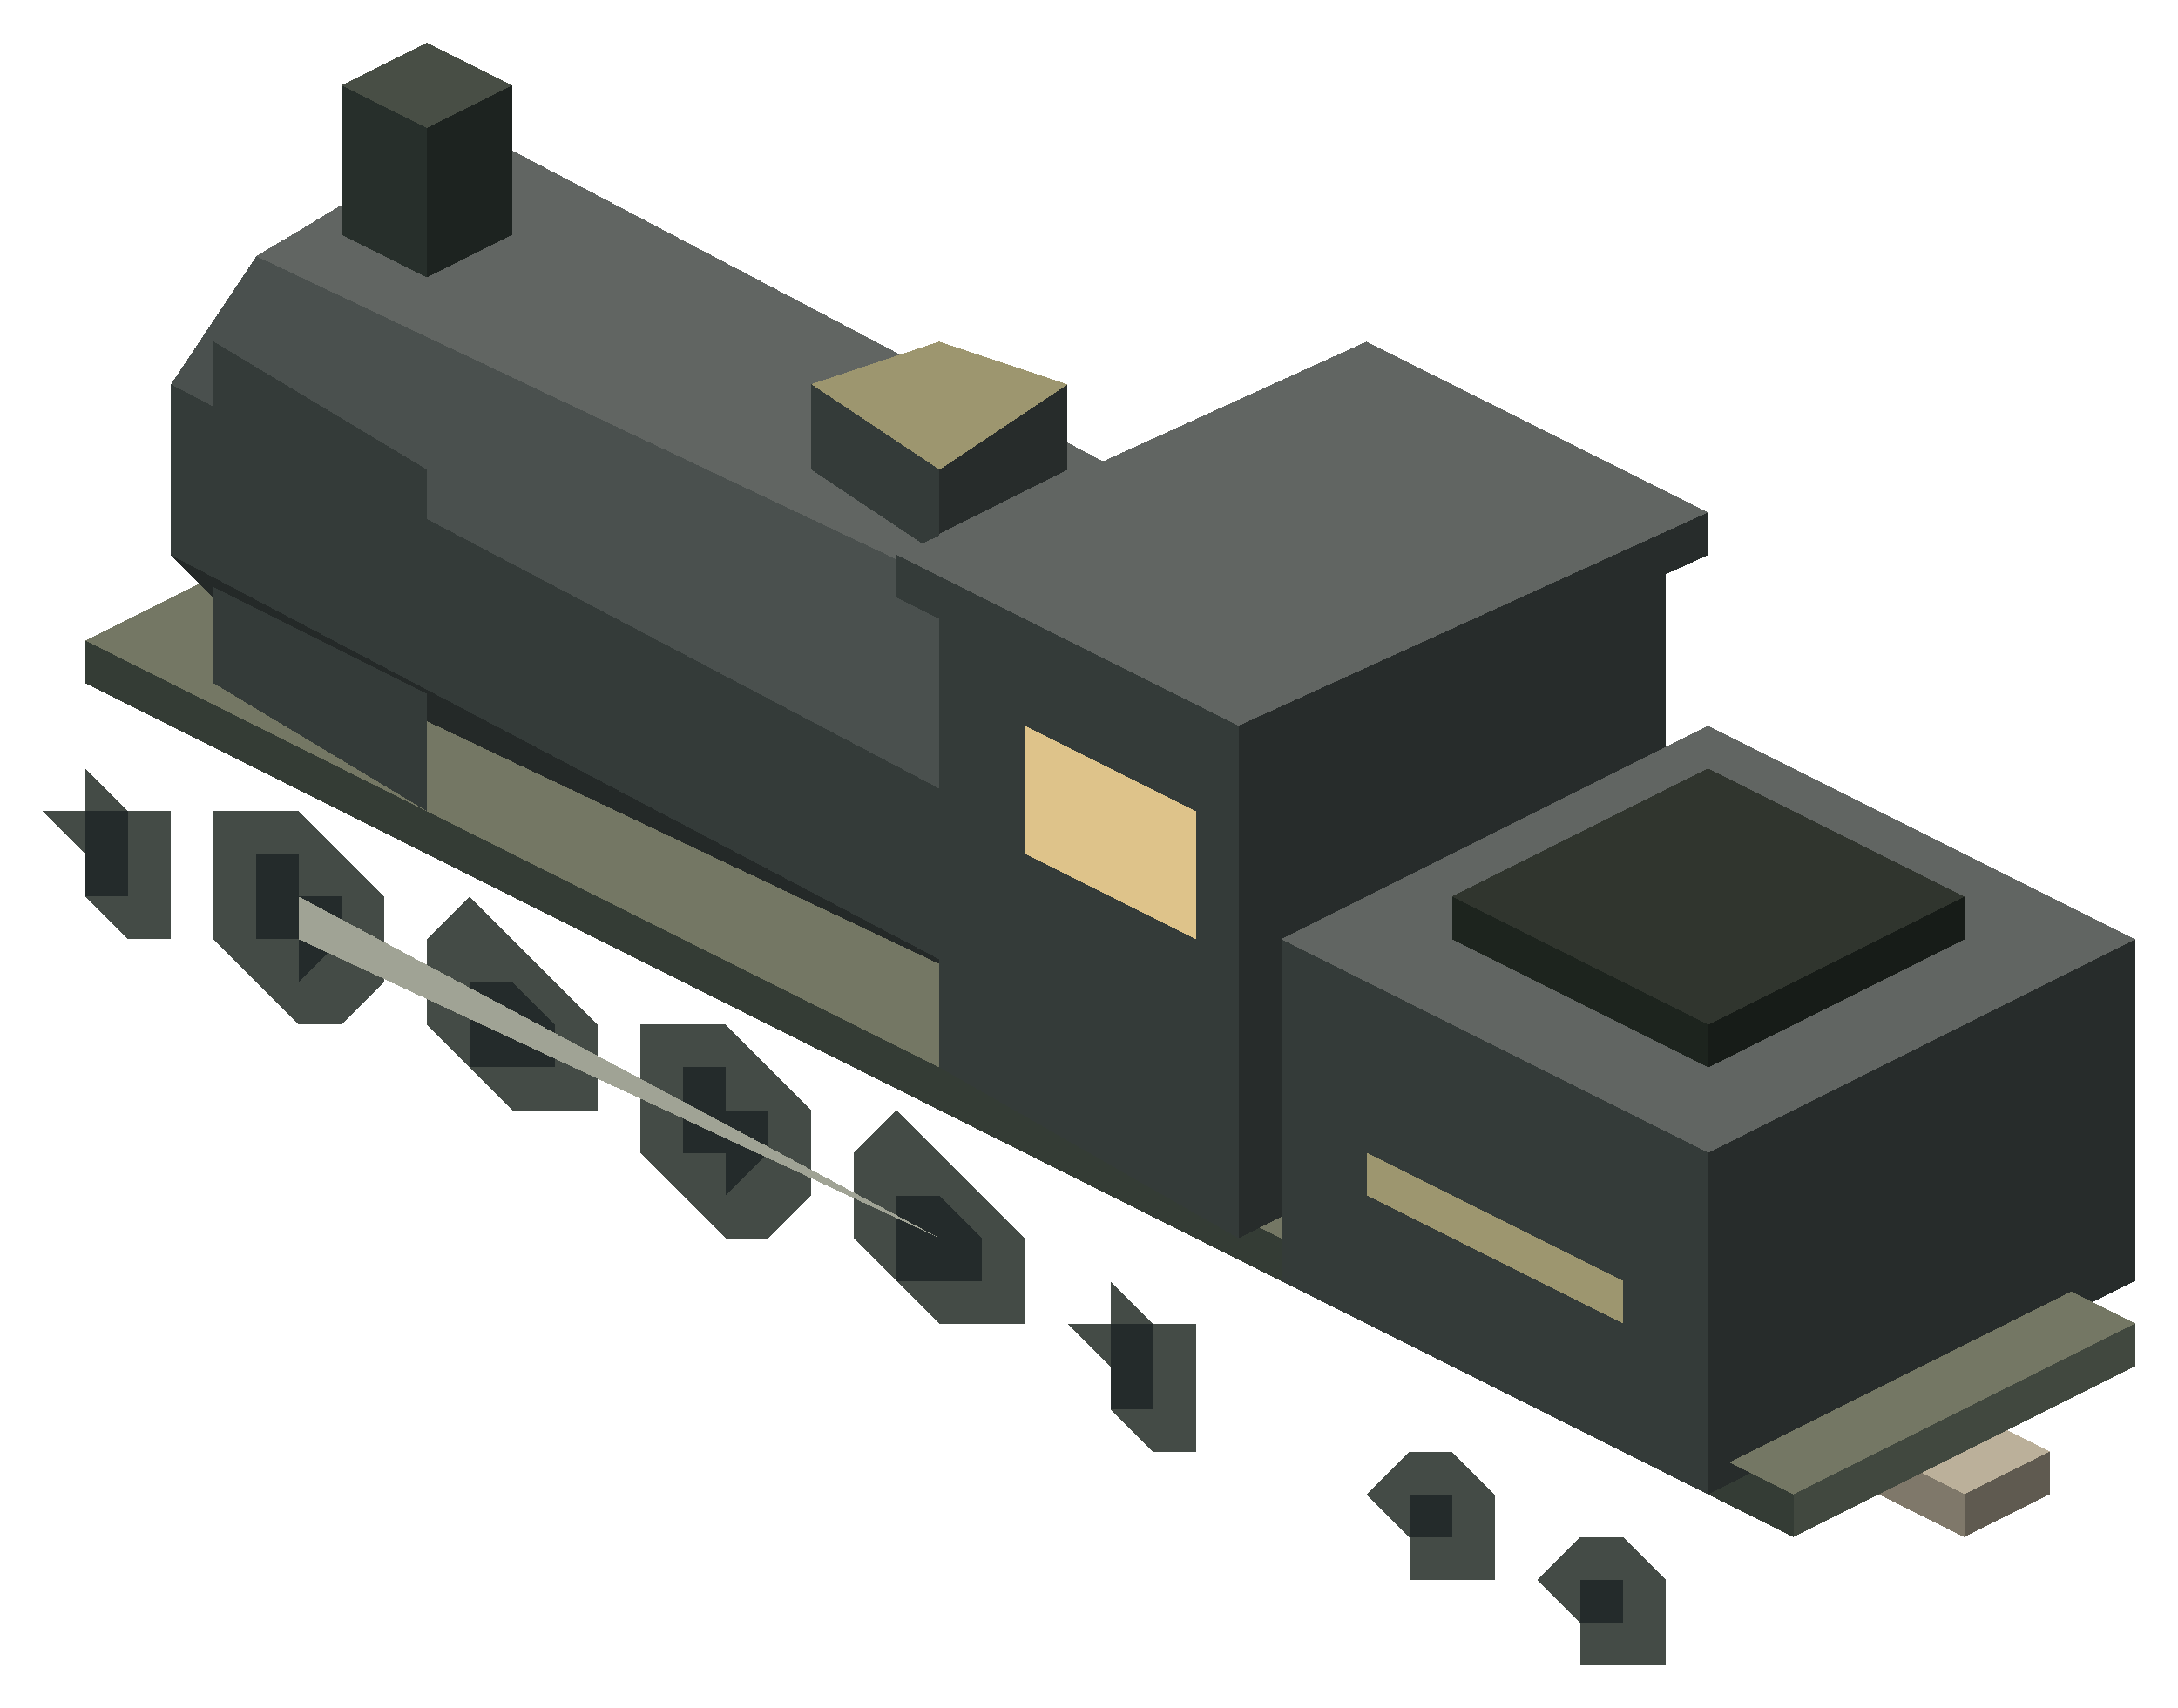
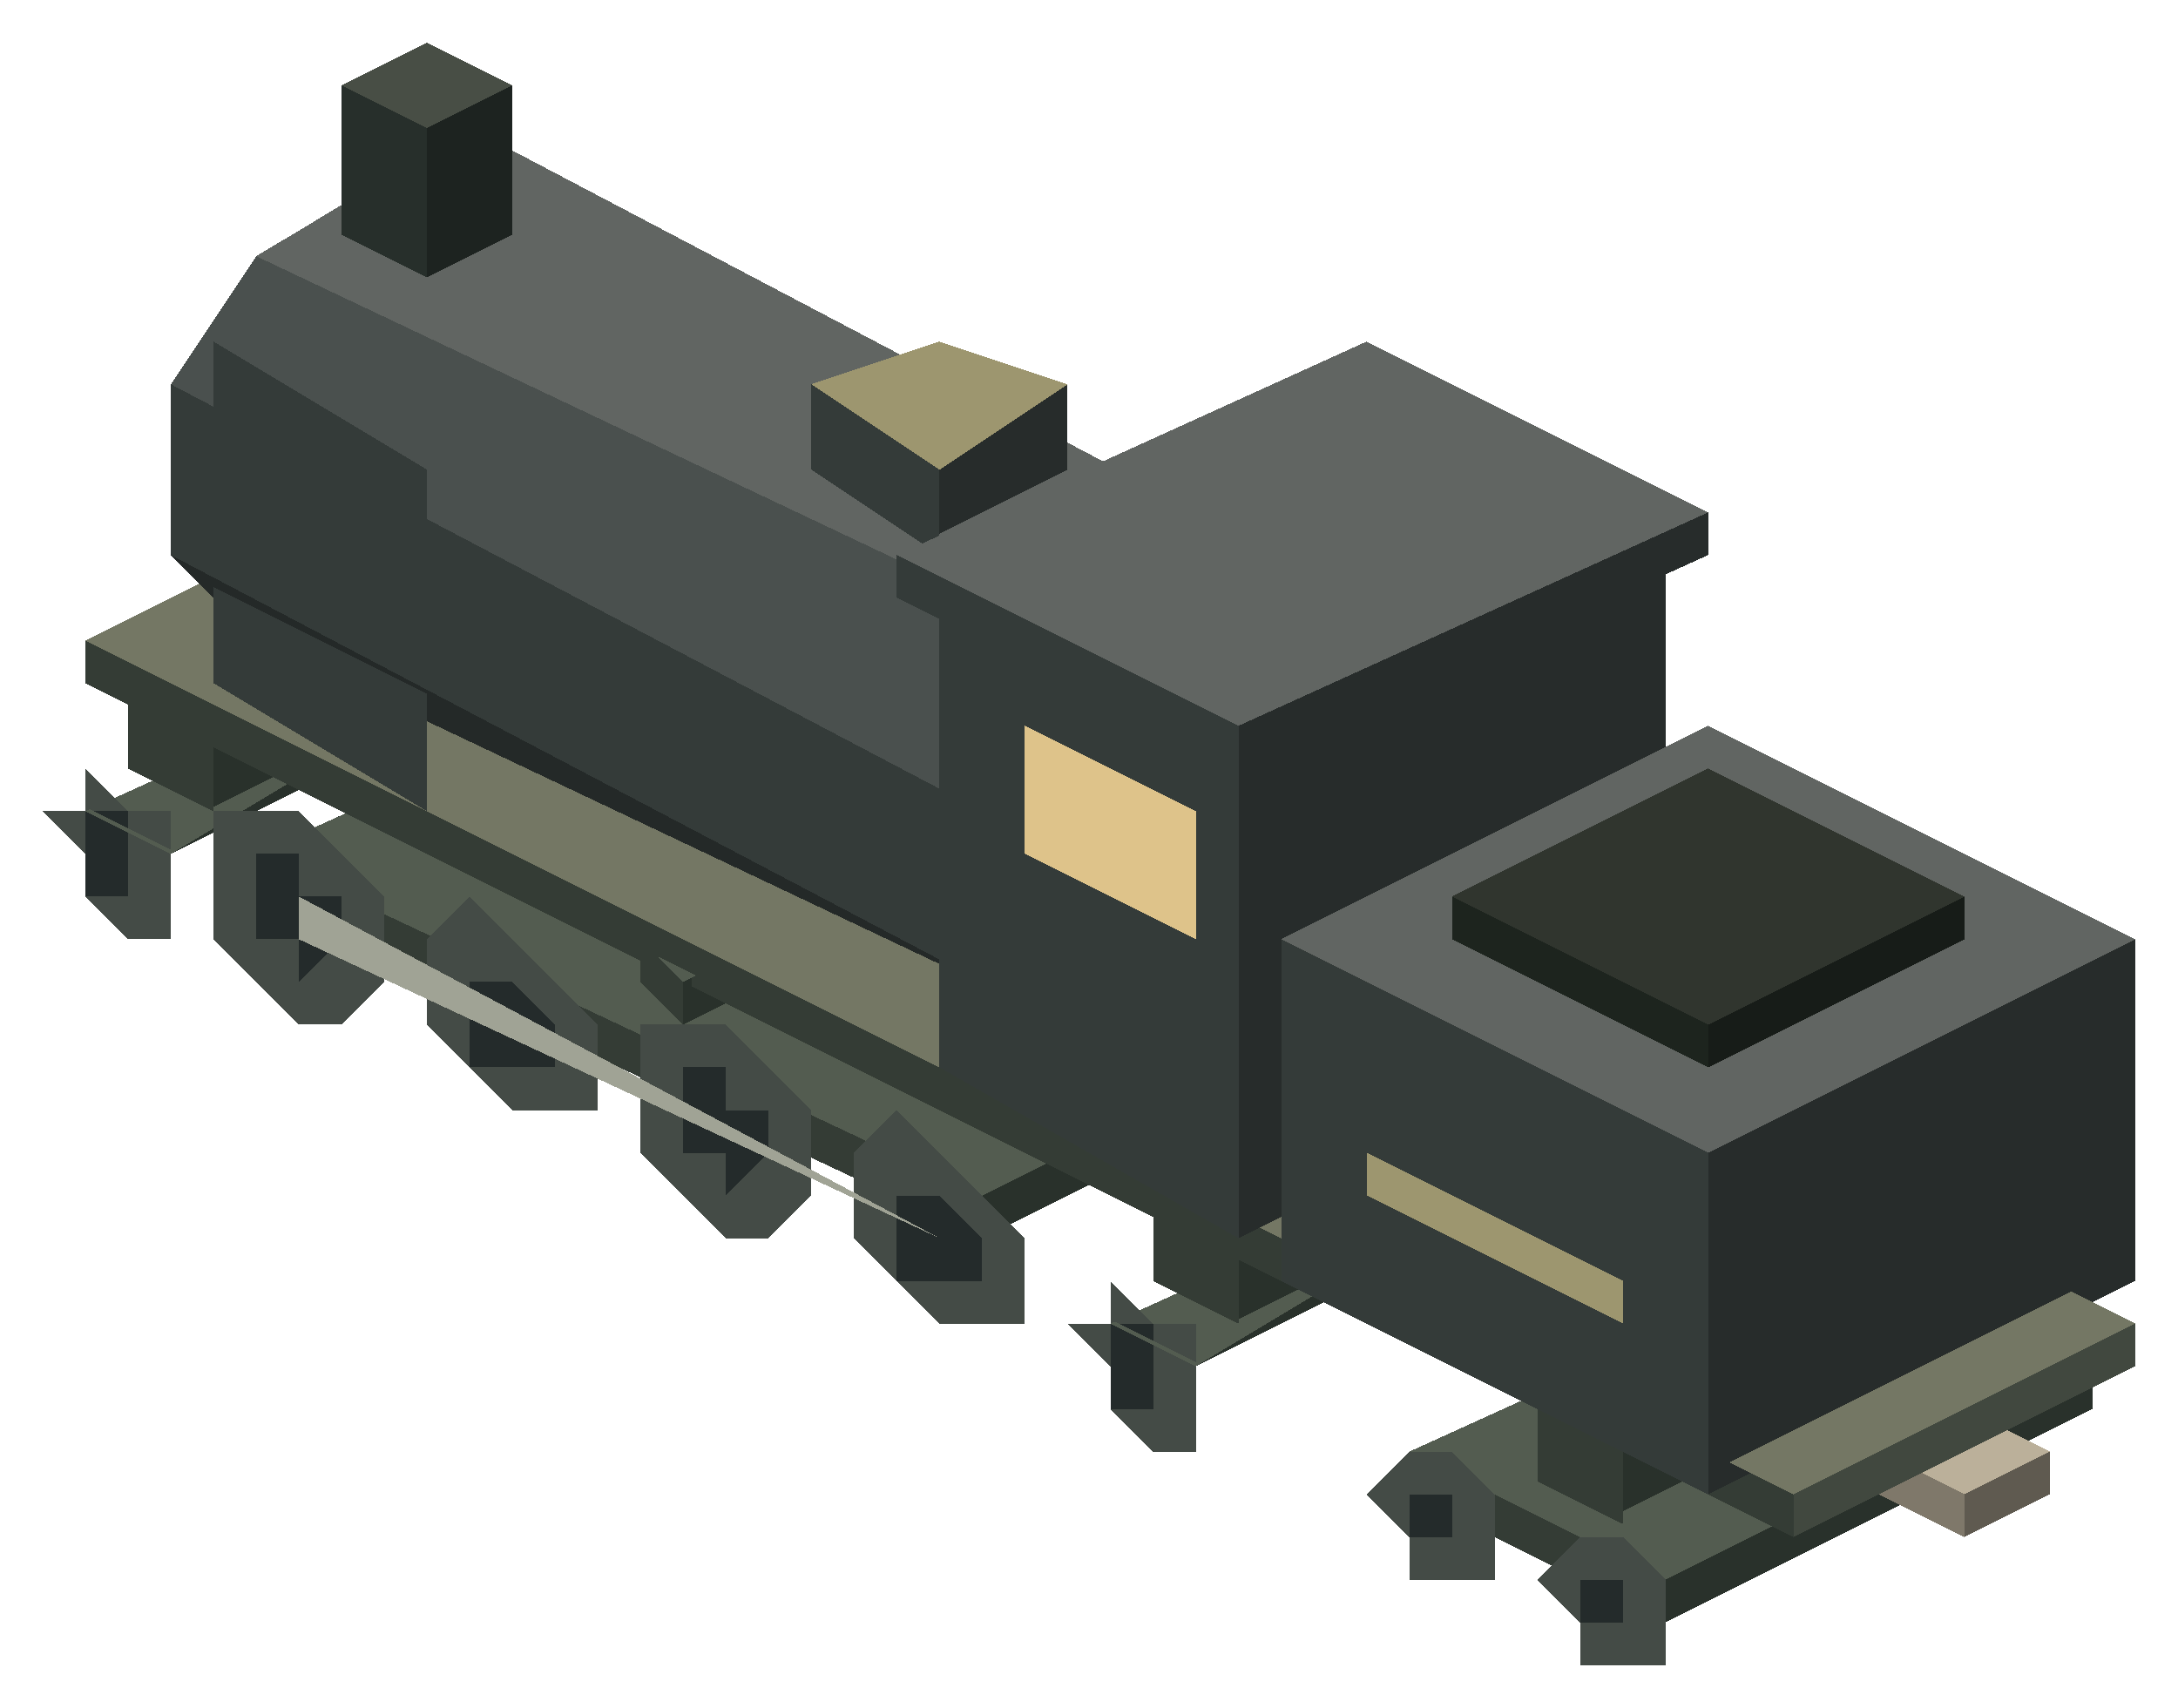
<svg xmlns="http://www.w3.org/2000/svg" width="51" height="40" viewBox="0 0 51 40" shape-rendering="crispEdges" data-template="railyard-loco-steam-mikado-left" data-anchor-x="6" data-anchor-y="18" data-length-m="20">
  <g id="silhouette-underlays">
    <path d="M4,14 6,13 8,14 8,15 6,16 4,15Z" fill="#5f5a50" />
+     <path d="M33,34 44,29 49,32 49,33 39,38 33,35Z" fill="#29312b" />
+     <path d="M36,33 44,29 46,30 46,32 38,36 36,35Z" fill="#29312b" />
+     <path d="M26,31 37,26 38,26 38,27 28,32 26,32Z" fill="#29312b" />
+     <path d="M27,28 35,24 37,25 37,27 29,31 27,30Z" fill="#29312b" />
+     <path d="M6,20 17,15 33,23 33,24 23,29 6,21Z" fill="#29312b" />
+     <path d="M15,22 23,18 24,19 24,20 16,24 15,23Z" fill="#29312b" />
+     <path d="M2,19 13,14 14,14 14,15 4,20 2,20Z" fill="#29312b" />
+     <path d="M3,16 11,12 13,13 13,15 5,19 3,18Z" fill="#29312b" />
    <path d="M2,15 10,11 50,31 50,32 42,36 2,16Z" fill="#41483f" />
    <path d="M19,9 22,8 25,9 25,11 22,13 19,11Z" fill="#272c2b" />
    <path d="M8,2 10,1 12,2 12,7 10,8 8,7Z" fill="#1d2320" />
    <path d="M5,8 10,11 10,19 5,16Z" fill="#272c2b" />
    <path d="M22,14 32,9 39,13 39,24 29,29 22,25Z" fill="#272c2b" />
    <path d="M21,13 32,8 40,12 40,13 29,18 21,14Z" fill="#272c2b" />
    <path d="M30,22 40,17 50,22 50,30 40,35 30,30Z" fill="#272c2b" />
    <path d="M34,21 40,18 46,21 46,22 40,25 34,22Z" fill="#171c18" />
    <path d="M32,27 38,30 38,31 32,28Z" fill="#9d966f" />
    <path d="M44,34 46,33 48,34 48,35 46,36 44,35Z" fill="#5f5a50" />
  </g>
  <g id="coupler">
</g>
+   <g id="wheel-carriers">
+     <path d="M36.5,36.5 36.333,36.667 35,36ZM35,35 37,36 36.5,36.5 36.5,36.5ZM35,36 35,36 35,35 35,35 36.5,36.5 35,36 35,36ZM36,34.7 36,33 38,34 38,35.7ZM27,28.5 29,29.5 29,31 27,30ZM20,27 20,27.588 19.6,27.4ZM19.222,26.222 20.28,26.72 20,27ZM19,26.118 19.222,26.222 20,27 19.6,27.4 19,27.118ZM18,26 18.75,26 19,26.118 19,27.118 18,26.647ZM9.609,22.391 10,22 10,22.6ZM9.609,22.391 10,22.6 10,22.882 9.4,22.6ZM15,25 13.556,23.556 15,24.235ZM17,25.176 18.75,26 17,26ZM15,25 15,24.235 16,24.706 16,25.706 15.444,25.444ZM16,25 16,24.706 16.625,25ZM14,24.733 14,24 15,25 15,25.235 14.5,25ZM14,24.733 14.5,25 14,24.765ZM15,25 15.444,25.444 15,25.235ZM9.778,21.778 10.08,21.92 10,22ZM9,22.067 9,21.412 9.778,21.778 10,22 9.609,22.391ZM9,22.067 9.609,22.391 9.4,22.6 9,22.412ZM15,22.5 16,23 16,23 16,24 15,23ZM3,16.5 5,17.5 5,19 3,18Z" fill="#343c35" />
+     <path d="M47,33.5 49,32.5 49,33 47.5,33.75ZM44,35 44.5,35.25 43.5,35.75 43,35.5ZM43,35.5 43.5,35.75 42,36.5 42,36ZM42,36 42,36.5 39,38 39,37 41.5,35.75ZM39.4,34.7 38,35.4 38,34 38,34ZM31,30.5 28,32 28,32 30.727,30.364ZM30.4,30.2 29,30.9 29,29.5ZM25.5,27.75 23.667,28.667 23,28 24.5,27.25ZM17,23.5 16,24 16,23 16,23ZM16.2,23.1 16,23 16,23 16.2,22.9ZM5,19.5 4,20 4,20 5,19.4ZM7,18.5 6,19 5.667,19 6.727,18.364ZM6.4,18.2 5,18.9 5,17.5Z" fill="#29312b" />
+     <path d="M35.619,32.81 36,33 36,34 33,34 33,34ZM34,34 34,34 36,34 36,35.5 35,35ZM38,36 38,35.4 39.4,34.7 41.5,35.75 41,36ZM38,36 38,36 41,36 39,37 39,37ZM36,35 37,36 36,35.5ZM37,36 36,35 36,34.7 38,35.7 38,36ZM29,30.9 30.4,30.2 30.727,30.364 29,31.4ZM26.105,30.952 28.091,31.945 28,32 26,31ZM27,31 26.688,30.688 27.571,30.286 29,31 29,31ZM28,31.9 28,31 29,31 29,31 29,31.4 28.091,31.945ZM16.667,23.667 17,23.5 20,25 20,26.588 19.222,26.222ZM20,25 21.333,25.667 20.28,26.72 20,26.588ZM21,26 21.333,25.667 24.5,27.25 23,28 23,28ZM16,24 16.667,23.667 17,24ZM19,26 19.222,26.222 19,26.118ZM8,20 10,21 10,21.882 9.778,21.778ZM10,21 10.667,21.333 10.08,21.92 10,21.882ZM12,22 15,23.5 15,24.235 13.556,23.556ZM15,24 15,23.5 16,24 16,24ZM9,21 9.778,21.778 9,21.412ZM10,20 10,21 8,20 7.375,19.375 8.095,19.048ZM10,20 11.333,20.667 10.667,21.333 10,21ZM11,21 11.333,20.667 14,22 16,24 12,22ZM15,22.5 15,23 14,22ZM16.3,22.85 16,23 15.4,22.4ZM5,19 5,18.9 6.4,18.2 6.727,18.364 5.667,19ZM2.105,18.952 4.091,19.945 4,20 2,19ZM3,19 2.688,18.688 3.571,18.286 5,19 5,19ZM4,19.9 4,19 5,19 5,19 5,19.4 4.091,19.945Z" fill="#535c50" />
+   </g>
  <g id="running-gear">
-     <path d="M4,22 3,22 2,21ZM4,22 2,21 2,20ZM4,22 2,21 2,20ZM3,21 4,22 2,21 2,21ZM3,21 2,21 2,21 2,20ZM3,21 2,21 2,21 2,20ZM3,21 2,21 2,21 2,20ZM3,21 2,21 2,21 2,20ZM2,20 1,19 2,19ZM4,22 2,20 2,19ZM4,22 2,20 2,19ZM3.333,21 4,22 3,21ZM3.333,21 3,21 2,20 2,19ZM3.333,21 3,21 2,20 2,19ZM3,20.5 3.333,21 3,21 3,21ZM3,20.5 3,21 3,21 2,20 2,19ZM3,20.5 3,21 3,21 2,20 2,19ZM4,22 2,19 2,18ZM4,22 2,19 2,18ZM3.5,21 4,22 3.333,21ZM3.5,21 3.333,21 2,19 2,18ZM3.5,21 3.333,21 2,19 2,18ZM2.5,19 2,19 2,19 2,18ZM3,20 3.5,21 3.333,21 3,20.5ZM2.5,19 3,20 3,20.5 2,19 2,19ZM2.5,19 3,20 3,20.5 2,19 2,19ZM4,22 2,18 3,19ZM4,22 2,18 3,19ZM3.667,21 4,22 3.5,21ZM3.667,21 3.5,21 2,18 3,19ZM3.667,21 3.5,21 2,18 3,19ZM3,19 2.5,19 2,18 3,19ZM3.667,21 3.5,21 3,20 3,19 3,19 3,19ZM3,19 3,20 2.5,19 3,19 3,19ZM3,19 3,20 2.5,19 3,19 3,19ZM3,19 4,19 4,20ZM4,21 4,22 3,19ZM3,19 4,20 4,21ZM9,22.933 9,23 8,24 7,24 6.5,23.5 7.682,22.318ZM9,22.067 8.304,21.696 9,21 9,21 9,22ZM9,22.067 9,22.933 7.682,22.318 8.304,21.696ZM7,22 7,23 6.5,23.5 6,23 5,22 5,22ZM6,22 6,22 6,22 5,22 5,22 5,20 5,19 6,19 6,19ZM7,20 7,20 7,20 6,20 6,19 6,19 7,19 7,19ZM9,21 7,21 7,19 7,19 8,20 9,21 9,21ZM8.304,21.696 8,21.533 8,21 9,21 9,21 9,21ZM8.304,21.696 8,22 8,22 8,21.533ZM14,25.267 14,26 13,26 12,26 11,25 11,25 13.429,25ZM14,25.267 13.429,25 14,25 14,25ZM13.429,25 11,25 11,25 10,24 10,23.4ZM10,22.6 10,22 11,21 12,22 13,23 14,24 14,24.733ZM14,25 13.429,25 10,23.4 10,23 10,22.6 14,24.733 14,25ZM11,23.867 11,25 11,25 11,25 10,24 10,23.4ZM11,23.133 10,22.6 10,22 11,21 11,21ZM11,23.133 11,23.867 10,23.4 10,23 10,22.6ZM13.429,25 11,25 11,25 11,25 11,23.867ZM11,23.133 11,21 11,21 12,22 13,23 14,24 14,24.733ZM14,25 13.429,25 11,23.867 11,23.133 14,24.733 14,25ZM13.429,25 11,25 11,25 11,25 11,23.867ZM11,23.133 11,21 11,21 12,22 13,23 14,24 14,24.733ZM14,25 13.429,25 11,23.867 11,23.133 14,24.733 14,25ZM11,23 11,21 11,21 12,22 13,23 13,23ZM13.429,25 11,25 11,25 11,25 11,23.867ZM11,23.133 11,23 13,23 13,23 14,24 14,24.733ZM14,25 13.429,25 11,23.867 11,23.133 14,24.733 14,25ZM13.429,24.429 12,23 13,23 13,23 14,24 14,24.733ZM14,25 14,25 13.429,24.429 14,24.733 14,25ZM13.429,25 11,25 11,25 11,25 11,23.867ZM11,23.133 11,23 12,23 13.429,24.429ZM14,25 13.429,25 11,23.867 11,23.133 13.429,24.429 14,25 14,25ZM13.429,25 13,25 13,24.8ZM13,24.2 13,24 13.429,24.429ZM14,25 13.429,25 13,24.8 13,24.2 13.429,24.429 14,25 14,25ZM19,28 18,29 17,29 16.5,28.5 17.909,27.091 19,27.6 19,28ZM18.087,26.913 19,26 19,26 19,27.4ZM17.909,27.091 18.087,26.913 19,27.4 19,27.6ZM17,27 17,28 16.5,28.5 16,28 15,27 15,27ZM16,26.2 16,27 16,27 16,27 15,27 15,27 15,25.733ZM16,25.8 15,25.267 15,25 15,24 16,24 16,24ZM16,25.8 16,26.2 15,25.733 15,25.267ZM17,25 17,25 17,25 16,25 16,24 16,24 17,24 17,24ZM19,26 17,26 17,24 17,24 18,25 19,26 19,26ZM18.087,26.913 18,26.867 18,26 19,26 19,26 19,26ZM18.087,26.913 18,27 18,27 18,26.867ZM24,31 23,31 22,31 21,30 21,30 24,30 24,30ZM24,30 21,30 21,30 20,29 20,28.067 24,29.933 24,30ZM22,29 20,27.933 20,27 21,26 22,27 23,28 24,29 24,29.933ZM22,29 20,28.067 20,28 20,27.933ZM21,28.533 21,30 21,30 21,30 20,29 20,28.067ZM21,28.467 20,27.933 20,27 21,26 21,26ZM21,28.467 21,28.533 20,28.067 20,28 20,27.933ZM24,30 21,30 21,30 21,30 21,28.533 24,29.933 24,30ZM22,29 21,28.467 21,26 21,26 22,27 23,28 24,29 24,29.933ZM22,29 21,28.533 21,28.467ZM24,30 21,30 21,30 21,30 21,28.533 24,29.933 24,30ZM22,29 21,28.467 21,26 21,26 22,27 23,28 24,29 24,29.933ZM22,29 21,28.533 21,28.467ZM21,28 21,26 21,26 22,27 23,28 23,28ZM24,30 21,30 21,30 21,30 21,28.533 24,29.933 24,30ZM22,29 21,28.467 21,28 23,28 23,28 24,29 24,29.933ZM22,29 21,28.533 21,28.467ZM24,30 24,30 22,28 23,28 23,28 24,29 24,30ZM24,30 21,30 21,30 21,30 21,28.533 23.875,29.875 24,30 24,30ZM22,29 21,28.467 21,28 22,28 23.875,29.875ZM22,29 21,28.533 21,28.467ZM24,30 23,30 23,29 24,30 24,30ZM28,34 27,34 26,33ZM28,34 26,33 26,32ZM28,34 26,33 26,32ZM27,33 28,34 26,33 26,33ZM27,33 26,33 26,33 26,32ZM27,33 26,33 26,33 26,32ZM27,33 26,33 26,33 26,32ZM27,33 26,33 26,33 26,32ZM26,32 25,31 26,31ZM28,34 26,32 26,31ZM28,34 26,32 26,31ZM27.333,33 28,34 27,33ZM27.333,33 27,33 26,32 26,31ZM27.333,33 27,33 26,32 26,31ZM27,32.5 27.333,33 27,33 27,33ZM27,32.5 27,33 27,33 26,32 26,31ZM27,32.5 27,33 27,33 26,32 26,31ZM28,34 26,31 26,30ZM28,34 26,31 26,30ZM27.5,33 28,34 27.333,33ZM27.5,33 27.333,33 26,31 26,30ZM27.5,33 27.333,33 26,31 26,30ZM26.5,31 26,31 26,31 26,30ZM27,32 27.5,33 27.333,33 27,32.5ZM26.5,31 27,32 27,32.5 26,31 26,31ZM26.5,31 27,32 27,32.5 26,31 26,31ZM28,34 26,30 27,31ZM28,34 26,30 27,31ZM27.667,33 28,34 27.5,33ZM27.667,33 27.5,33 26,30 27,31ZM27.667,33 27.5,33 26,30 27,31ZM27,31 26.5,31 26,30 27,31ZM27.667,33 27.5,33 27,32 27,31 27,31 27,31ZM27,31 27,32 26.5,31 27,31 27,31ZM27,31 27,32 26.5,31 27,31 27,31ZM27,31 28,31 28,32ZM28,33 28,34 27,31ZM27,31 28,32 28,33ZM34,37 33,37 33,36ZM35,36 35,37 34,37ZM35,36 34,37 33,36ZM35,36 33,36 32,35ZM35,36 33,36 32,35ZM35,36 33,36 32,35ZM33,35.333 33,36 33,36 32,35ZM33,35.333 35,36 33,36 33,36ZM33,35.333 35,36 33,36 33,36ZM33,35.333 35,36 33,36 33,36ZM34,35.667 35,36 34,36ZM33,35.333 34,35.667 34,36 33,36 33,36ZM33,35.333 34,35.667 34,36 33,36 33,36ZM35,36 32,35 33,34ZM35,36 32,35 33,34ZM35,36 32,35 33,34ZM33,34 33,35.333 32,35 33,34ZM35,36 33,35.333 33,34 33,34ZM35,36 33,35.333 33,34 33,34ZM34,35 33,35 33,34 33,34ZM34,35 35,36 33,35.333 33,35ZM34,35 34,35 35,36 34,35.667ZM34,35 34,35 34,35.667 33,35.333 33,35ZM34,35 34,35 34,35.667 33,35.333 33,35ZM35,36 33,34 34,34ZM34,34 35,35 35,36ZM38,39 37,39 37,38ZM39,38 39,39 38,39ZM39,38 38,39 37,38ZM39,38 37,38 36,37ZM39,38 37,38 36,37ZM39,38 37,38 36,37ZM37,37.333 37,38 37,38 36,37ZM37,37.333 39,38 37,38 37,38ZM37,37.333 39,38 37,38 37,38ZM37,37.333 39,38 37,38 37,38ZM38,37.667 39,38 38,38ZM37,37.333 38,37.667 38,38 37,38 37,38ZM37,37.333 38,37.667 38,38 37,38 37,38ZM39,38 36,37 37,36ZM39,38 36,37 37,36ZM39,38 36,37 37,36ZM37,36 37,37.333 36,37 37,36ZM39,38 37,37.333 37,36 37,36ZM39,38 37,37.333 37,36 37,36ZM38,37 37,37 37,36 37,36ZM38,37 39,38 37,37.333 37,37ZM38,37 38,37 39,38 38,37.667ZM38,37 38,37 38,37.667 37,37.333 37,37ZM38,37 38,37 38,37.667 37,37.333 37,37ZM39,38 37,36 38,36ZM38,36 39,37 39,38Z" fill="#444b46" />
-     <path d="M3,21 3,21 3,21 2,21 2,20 2,20 2,19 2,19 3,19 3,20 3,20 3,20ZM7,22 7.682,22.318 7,23 7,22ZM8,22 7.682,22.318 7,22 7,22ZM7,21 7,21 8,21 8,21.533ZM7,21 7,21 8,21.533 8,22ZM7,21 8,22 7,22ZM7,21 7,22 6,22ZM7,20 7,21 6,22ZM7,20 6,22 6,21ZM6,21 6,20 7,20ZM13,24.8 13,25 12,25 12,25 11,25 11,24 11,23.867ZM13,24.2 11,23.133 11,23 11,23 11,23 12,23 12,23 13,24 13,24ZM13,24.2 13,24.8 11,23.867 11,23.133ZM17.714,27 17.909,27.091 17,28 17,27ZM17.714,27 18,27 17.909,27.091ZM17.714,26.714 17,26 18,26 18,26.867ZM17.714,26.714 18,26.867 18,27ZM17,26.667 17.714,27 17,27ZM17,26.333 17,26 17.714,26.714ZM17,26.667 17,26.333 17.714,26.714 18,27 17.714,27ZM16.545,26.455 17,26.667 17,27 16,27ZM16.783,26.217 17,26 17,26.333ZM16.545,26.455 16.783,26.217 17,26.333 17,26.667ZM16.324,26.351 16.545,26.455 16,27ZM16.474,26.053 17,25 17,26 16.783,26.217ZM16.324,26.351 16.474,26.053 16.783,26.217 16.545,26.455ZM16.324,26.351 16,27 16,26.2ZM16.13,25.87 17,25 16.474,26.053ZM16.13,25.87 16.474,26.053 16.324,26.351 16,26.2 16,26ZM16.13,25.87 16,25.8 16,25 17,25ZM16.13,25.87 16,26 16,25.8ZM23,29.467 23,30 22,30 22,30 21,30 21,29 21,28.533ZM23,29.467 22,29 21,28.467 21,28 21,28 21,28 22,28 22,28 23,29 23,29ZM22,29 21,28.533 21,28.467ZM27,33 27,33 27,33 26,33 26,32 26,32 26,31 26,31 27,31 27,32 27,32 27,32ZM34,36 34,36 34,36 33,36 33,36 33,35 33,35 33,35 34,35 34,35 34,36 34,36ZM38,38 38,38 38,38 37,38 37,38 37,37 37,37 37,37 38,37 38,37 38,38 38,38Z" fill="#242b2b" />
+     <path d="M4,22 3,22 2,21ZM4,22 2,21 2,20ZM4,22 2,21 2,20ZM3,21 4,22 2,21 2,21ZM3,21 2,21 2,21 2,20ZM3,21 2,21 2,21 2,20ZM3,21 2,21 2,21 2,20ZM3,21 2,21 2,21 2,20ZM2,20 1,19 2,19ZM4,22 2,20 2,19ZM4,22 2,20 2,19ZM3.333,21 4,22 3,21ZM3.333,21 3,21 2,20 2,19ZM3.333,21 3,21 2,20 2,19ZM3,20.5 3.333,21 3,21 3,21ZM3,20.5 3,21 3,21 2,20 2,19ZM3,20.5 3,21 3,21 2,20 2,19ZM2.6,19.2 2,18.9 2,18ZM2.6,19.2 2,18.9 2,18ZM2.6,19.2 2,18.9 2,18ZM2.6,19.2 2,18.9 2,18ZM2.5,19 2.2,19 2,18.9 2,18ZM2.5,19 2.6,19.2 2.2,19ZM2.5,19 2.6,19.2 2.2,19ZM3.231,20.462 4,22 3.048,20.571ZM2.667,19.333 3.231,20.462 3.048,20.571 2,19 2,19ZM2.667,19.333 3.231,20.462 3.048,20.571 2,19 2,19ZM2.667,19.333 3.231,20.462 3.048,20.571 2,19 2,19ZM2.667,19.333 3.231,20.462 3.048,20.571 2,19 2,19ZM3,20 3.231,20.462 3.048,20.571 3,20.5ZM2.667,19.333 3,20 3,20.5 2,19 2,19ZM2.667,19.333 3,20 3,20.5 2,19 2,19ZM2.105,18.952 2,19 2,19 2,19 2,18.9ZM3.16,19.48 2.6,19.2 2,18 3,19ZM3.16,19.48 2.6,19.2 2,18 3,19ZM3.16,19.48 2.6,19.2 2,18 3,19ZM3.16,19.48 2.6,19.2 2,18 3,19ZM3,19 2.5,19 2,18 3,19ZM3.16,19.48 3,19.4 3,19 3,19 3,19ZM3,19 3,19.4 2.6,19.2 2.5,19 3,19 3,19ZM3,19 3,19.4 2.6,19.2 2.5,19 3,19 3,19ZM3.444,20.333 4,22 3.231,20.462ZM3.2,19.6 3.444,20.333 3.231,20.462 2.667,19.333ZM3.2,19.6 3.444,20.333 3.231,20.462 2.667,19.333ZM3.2,19.6 3.444,20.333 3.231,20.462 2.667,19.333ZM3.2,19.6 3.444,20.333 3.231,20.462 2.667,19.333ZM3,19.5 3.2,19.6 3.444,20.333 3.231,20.462 3,20ZM3,19.5 3,20 2.667,19.333ZM3,19.5 3,20 2.667,19.333ZM3.8,19.8 3,19 4,19 4,19.9ZM3.267,19.533 3.16,19.48 3,19ZM3.615,20.231 4,21 4,22 3.444,20.333ZM3.333,19.667 3.615,20.231 3.444,20.333 3.2,19.6ZM3.267,19.533 3,19 3.8,19.8ZM3.615,20.231 4,20 4,20 4,21ZM3.615,20.231 3.333,19.667 4,20 4,20 4,20ZM9,22.933 9,23 8,24 7,24 6.5,23.5 7.682,22.318ZM9,22.067 8.304,21.696 9,21 9,21 9,22ZM9,22.067 9,22.933 7.682,22.318 8.304,21.696ZM7,22 7,23 6.5,23.5 6,23 5,22 5,22ZM6,22 6,22 6,22 5,22 5,22 5,20 5,19 6,19 6,19ZM7,20 7,20 7,20 6,20 6,19 6,19 7,19 7,19ZM9,21 7,21 7,19 7,19 8,20 9,21 9,21ZM8.304,21.696 8,21.533 8,21 9,21 9,21 9,21ZM8.304,21.696 8,22 8,22 8,21.533ZM14,25.267 14,26 13,26 12,26 11,25 11,25 13.429,25ZM14,25.267 13.429,25 14,25 14,25ZM13.429,25 11,25 11,25 10,24 10,23.4ZM10,22.6 10,22 11,21 12,22 13,23 14,24 14,24.733ZM14,25 13.429,25 10,23.4 10,23 10,22.6 14,24.733 14,25ZM11,23.867 11,25 11,25 11,25 10,24 10,23.4ZM11,23.133 10,22.6 10,22 11,21 11,21ZM11,23.133 11,23.867 10,23.4 10,23 10,22.6ZM13.429,25 11,25 11,25 11,25 11,23.867ZM11,23.133 11,21 11,21 12,22 13,23 14,24 14,24.733ZM14,25 13.429,25 11,23.867 11,23.133 14,24.733 14,25ZM13.429,25 11,25 11,25 11,25 11,23.867ZM11,23.133 11,21 11,21 12,22 13,23 14,24 14,24.733ZM14,25 13.429,25 11,23.867 11,23.133 14,24.733 14,25ZM11,23 11,21 11,21 12,22 13,23 13,23ZM13.429,25 11,25 11,25 11,25 11,23.867ZM11,23.133 11,23 13,23 13,23 14,24 14,24.733ZM14,25 13.429,25 11,23.867 11,23.133 14,24.733 14,25ZM13.429,24.429 12,23 13,23 13,23 14,24 14,24.733ZM14,25 14,25 13.429,24.429 14,24.733 14,25ZM13.429,25 11,25 11,25 11,25 11,23.867ZM11,23.133 11,23 12,23 13.429,24.429ZM14,25 13.429,25 11,23.867 11,23.133 13.429,24.429 14,25 14,25ZM13.429,25 13,25 13,24.8ZM13,24.2 13,24 13.429,24.429ZM14,25 13.429,25 13,24.8 13,24.2 13.429,24.429 14,25 14,25ZM19,28 18,29 17,29 16.5,28.5 17.909,27.091 19,27.6 19,28ZM18.087,26.913 19,26 19,26 19,27.4ZM17.909,27.091 18.087,26.913 19,27.4 19,27.6ZM17,27 17,28 16.5,28.5 16,28 15,27 15,27ZM16,26.2 16,27 16,27 16,27 15,27 15,27 15,25.733ZM16,25.8 15,25.267 15,25 15,24 16,24 16,24ZM16,25.8 16,26.2 15,25.733 15,25.267ZM17,25 17,25 17,25 16,25 16,24 16,24 17,24 17,24ZM19,26 17,26 17,24 17,24 18,25 19,26 19,26ZM18.087,26.913 18,26.867 18,26 19,26 19,26 19,26ZM18.087,26.913 18,27 18,27 18,26.867ZM24,31 23,31 22,31 21,30 21,30 24,30 24,30ZM24,30 21,30 21,30 20,29 20,28.067 24,29.933 24,30ZM22,29 20,27.933 20,27 21,26 22,27 23,28 24,29 24,29.933ZM22,29 20,28.067 20,28 20,27.933ZM21,28.533 21,30 21,30 21,30 20,29 20,28.067ZM21,28.467 20,27.933 20,27 21,26 21,26ZM21,28.467 21,28.533 20,28.067 20,28 20,27.933ZM24,30 21,30 21,30 21,30 21,28.533 24,29.933 24,30ZM22,29 21,28.467 21,26 21,26 22,27 23,28 24,29 24,29.933ZM22,29 21,28.533 21,28.467ZM24,30 21,30 21,30 21,30 21,28.533 24,29.933 24,30ZM22,29 21,28.467 21,26 21,26 22,27 23,28 24,29 24,29.933ZM22,29 21,28.533 21,28.467ZM21,28 21,26 21,26 22,27 23,28 23,28ZM24,30 21,30 21,30 21,30 21,28.533 24,29.933 24,30ZM22,29 21,28.467 21,28 23,28 23,28 24,29 24,29.933ZM22,29 21,28.533 21,28.467ZM24,30 24,30 22,28 23,28 23,28 24,29 24,30ZM24,30 21,30 21,30 21,30 21,28.533 23.875,29.875 24,30 24,30ZM22,29 21,28.467 21,28 22,28 23.875,29.875ZM22,29 21,28.533 21,28.467ZM24,30 23,30 23,29 24,30 24,30ZM28,34 27,34 26,33ZM28,34 26,33 26,32ZM28,34 26,33 26,32ZM27,33 28,34 26,33 26,33ZM27,33 26,33 26,33 26,32ZM27,33 26,33 26,33 26,32ZM27,33 26,33 26,33 26,32ZM27,33 26,33 26,33 26,32ZM26,32 25,31 26,31ZM28,34 26,32 26,31ZM28,34 26,32 26,31ZM27.333,33 28,34 27,33ZM27.333,33 27,33 26,32 26,31ZM27.333,33 27,33 26,32 26,31ZM27,32.5 27.333,33 27,33 27,33ZM27,32.5 27,33 27,33 26,32 26,31ZM27,32.5 27,33 27,33 26,32 26,31ZM26.6,31.2 26,30.9 26,30ZM26.6,31.2 26,30.9 26,30ZM26.6,31.2 26,30.9 26,30ZM26.6,31.2 26,30.9 26,30ZM26.5,31 26.2,31 26,30.9 26,30ZM26.5,31 26.6,31.2 26.2,31ZM26.5,31 26.6,31.2 26.2,31ZM27.231,32.462 28,34 27.048,32.571ZM26.667,31.333 27.231,32.462 27.048,32.571 26,31 26,31ZM26.667,31.333 27.231,32.462 27.048,32.571 26,31 26,31ZM26.667,31.333 27.231,32.462 27.048,32.571 26,31 26,31ZM26.667,31.333 27.231,32.462 27.048,32.571 26,31 26,31ZM27,32 27.231,32.462 27.048,32.571 27,32.5ZM26.667,31.333 27,32 27,32.5 26,31 26,31ZM26.667,31.333 27,32 27,32.5 26,31 26,31ZM26.105,30.952 26,31 26,30.9ZM27.16,31.48 26.6,31.2 26,30 27,31ZM27.16,31.48 26.6,31.2 26,30 27,31ZM27.16,31.48 26.6,31.2 26,30 27,31ZM27.16,31.48 26.6,31.2 26,30 27,31ZM27,31 26.5,31 26,30 27,31ZM27.16,31.48 27,31.4 27,31 27,31 27,31ZM27,31 27,31.4 26.6,31.2 26.5,31 27,31 27,31ZM27,31 27,31.4 26.6,31.2 26.5,31 27,31 27,31ZM27.444,32.333 28,34 27.231,32.462ZM27.2,31.6 27.444,32.333 27.231,32.462 26.667,31.333ZM27.2,31.6 27.444,32.333 27.231,32.462 26.667,31.333ZM27.2,31.6 27.444,32.333 27.231,32.462 26.667,31.333ZM27.2,31.6 27.444,32.333 27.231,32.462 26.667,31.333ZM27,31.5 27.2,31.6 27.444,32.333 27.231,32.462 27,32ZM27,31.5 27,32 26.667,31.333ZM27,31.5 27,32 26.667,31.333ZM27.8,31.8 27,31 28,31 28,31.9ZM27.267,31.533 27.16,31.48 27,31ZM27.615,32.231 28,33 28,34 27.444,32.333ZM27.333,31.667 27.615,32.231 27.444,32.333 27.2,31.6ZM27.267,31.533 27,31 27.8,31.8ZM27.615,32.231 28,32 28,33ZM27.615,32.231 27.333,31.667 28,32 28,32 28,32ZM34,37 33,37 33,36ZM35,36 35,37 34,37ZM35,36 34,37 33,36ZM35,36 33,36 32,35ZM35,36 33,36 32,35ZM35,36 33,36 32,35ZM33,35.333 33,36 33,36 32,35ZM33,35.333 35,36 33,36 33,36ZM33,35.333 35,36 33,36 33,36ZM33,35.333 35,36 33,36 33,36ZM34,35.667 35,36 34,36ZM33,35.333 34,35.667 34,36 33,36 33,36ZM33,35.333 34,35.667 34,36 33,36 33,36ZM35,36 32,35 33,34ZM35,36 32,35 33,34ZM35,36 32,35 33,34ZM33,34 33,35.333 32,35 33,34ZM35,36 33,35.333 33,34 33,34ZM35,36 33,35.333 33,34 33,34ZM34,35 33,35 33,34 33,34ZM34,35 35,36 33,35.333 33,35ZM34,35 34,35 35,36 34,35.667ZM34,35 34,35 34,35.667 33,35.333 33,35ZM34,35 34,35 34,35.667 33,35.333 33,35ZM35,36 33,34 34,34ZM34,34 35,35 35,36ZM38,39 37,39 37,38ZM39,38 39,39 38,39ZM39,38 38,39 37,38ZM39,38 37,38 36,37ZM39,38 37,38 36,37ZM39,38 37,38 36,37ZM37,37.333 37,38 37,38 36,37ZM37,37.333 39,38 37,38 37,38ZM37,37.333 39,38 37,38 37,38ZM37,37.333 39,38 37,38 37,38ZM38,37.667 39,38 38,38ZM37,37.333 38,37.667 38,38 37,38 37,38ZM37,37.333 38,37.667 38,38 37,38 37,38ZM39,38 36,37 37,36ZM39,38 36,37 37,36ZM39,38 36,37 37,36ZM37,36 37,37.333 36,37 37,36ZM39,38 37,37.333 37,36 37,36ZM39,38 37,37.333 37,36 37,36ZM38,37 37,37 37,36 37,36ZM38,37 39,38 37,37.333 37,37ZM38,37 38,37 39,38 38,37.667ZM38,37 38,37 38,37.667 37,37.333 37,37ZM38,37 38,37 38,37.667 37,37.333 37,37ZM39,38 37,36 38,36ZM38,36 39,37 39,38Z" fill="#444b46" />
+     <path d="M2.2,19 3,19 3,19.4ZM3,20.6 3,21 3,21 3,21 2.333,21ZM3,20.6 2.333,21 2,21 2,20 2,20 2,19 2,19 2,19 3,19.5 3,20 3,20 3,20ZM7,22 7.682,22.318 7,23 7,22ZM8,22 7.682,22.318 7,22 7,22ZM7,21 7,21 8,21 8,21.533ZM7,21 7,21 8,21.533 8,22ZM7,21 8,22 7,22ZM7,21 7,22 6,22ZM7,20 7,21 6,22ZM7,20 6,22 6,21ZM6,21 6,20 7,20ZM13,24.8 13,25 12,25 12,25 11,25 11,24 11,23.867ZM13,24.2 11,23.133 11,23 11,23 11,23 12,23 12,23 13,24 13,24ZM13,24.2 13,24.8 11,23.867 11,23.133ZM17.714,27 17.909,27.091 17,28 17,27ZM17.714,27 18,27 17.909,27.091ZM17.714,26.714 17,26 18,26 18,26.867ZM17.714,26.714 18,26.867 18,27ZM17,26.667 17.714,27 17,27ZM17,26.333 17,26 17.714,26.714ZM17,26.667 17,26.333 17.714,26.714 18,27 17.714,27ZM16.545,26.455 17,26.667 17,27 16,27ZM16.783,26.217 17,26 17,26.333ZM16.545,26.455 16.783,26.217 17,26.333 17,26.667ZM16.324,26.351 16.545,26.455 16,27ZM16.474,26.053 17,25 17,26 16.783,26.217ZM16.324,26.351 16.474,26.053 16.783,26.217 16.545,26.455ZM16.324,26.351 16,27 16,26.2ZM16.13,25.87 17,25 16.474,26.053ZM16.13,25.87 16.474,26.053 16.324,26.351 16,26.2 16,26ZM16.13,25.87 16,25.8 16,25 17,25ZM16.13,25.87 16,26 16,25.8ZM23,29.467 23,30 22,30 22,30 21,30 21,29 21,28.533ZM23,29.467 22,29 21,28.467 21,28 21,28 21,28 22,28 22,28 23,29 23,29ZM22,29 21,28.533 21,28.467ZM26.2,31 27,31 27,31.4ZM27,32.6 27,33 27,33 27,33 26.333,33ZM27,32.6 26.333,33 26,33 26,32 26,32 26,31 26,31 26,31 27,31.5 27,32 27,32 27,32ZM34,36 34,36 34,36 33,36 33,36 33,35 33,35 33,35 34,35 34,35 34,36 34,36ZM38,38 38,38 38,38 37,38 37,38 37,37 37,37 37,37 38,37 38,37 38,38 38,38Z" fill="#242b2b" />
  </g>
  <g id="frame">
-     <path d="M41,34.5 42,35 42,36 40,35ZM29,29 29.5,28.75 30,29 30,30 29,29.5ZM2,15 22,25 29,29 29,29.5 2,16Z" fill="#343c35" />
+     <path d="M40.3,34.85 41,34.5 42,35 42,35.7ZM30,29.7 29,29.2 29,29 29.5,28.75 30,29ZM29,29 29,29.2 2,15.7 2,15 22,25ZM40.3,34.85 42,35.7 42,36 40,35ZM17.3,23.35 30,29.7 30,30 17,23.5ZM2,15.7 15.4,22.4 16,23 2,16ZM16.2,22.9 16.3,22.85 17.3,23.35 17,23.5 16.2,23.1Z" fill="#343c35" />
    <path d="M50,32 42,36 42,35 50,31Z" fill="#41483f" />
    <path d="M5,14.5 5,14.529 3.939,14.03 4,14ZM5,14 5,14.5 4,14 4.667,13.667ZM30,28.5 30,29 29.5,28.75ZM42.487,33.256 43.949,34.026 42,35 40.5,34.25ZM10,18.143 22,25 10,19ZM10,18.143 10,16.895 22,22.579 22,25 22,25ZM2.727,14.636 10,19 10,19 2,15ZM5,16 2.727,14.636 3.939,14.03 5,14.529ZM43.606,32.697 46.385,31.308 47.846,32.077 45.152,33.424ZM43,33 43.606,32.697 45.152,33.424 44.5,33.75ZM42.487,33.256 43,33 44.5,33.75 43.949,34.026ZM47.5,30.75 48.5,30.25 50,31 49,31.5ZM46.385,31.308 47.5,30.75 49,31.5 47.846,32.077Z" fill="#747764" />
  </g>
  <g id="coupling-rods">
    <path d="M22,29 7,22 7,21 22,29Z" fill="#a0a395" />
  </g>
  <g id="boiler">
</g>
  <g id="boiler">
    <path d="M23.378,11.919 23.286,11.857 25.615,10.692 25.829,10.805ZM13,5 13,5 13.923,4.538 17.909,6.636ZM13,5 12,4.333 12,3.526 13.923,4.538ZM19,9 13,5 17.909,6.636 21.082,8.306ZM25,11 25,10.368 25.615,10.692ZM22,12.545 22,12.5 23.286,11.857 23.378,11.919ZM21.524,12.762 21,13 6.455,5.727 6.909,5.455ZM21,13 21,13.105 6,6 6.455,5.727ZM8,6 6.909,5.455 8,4.8ZM10,6.5 11.286,5.857 21.595,12.73 21.524,12.762 10,7ZM10,6.5 10,7 8,6 8,5.5ZM13,5 19,9 19,11 11.286,5.857ZM12,4.333 13,5 12,5.5Z" fill="#616562" />
    <path d="M5,9.526 4,9 5,7.5ZM22,14.5 22,18.2 5,8 5,7.5 5.75,6.375ZM21,14 5.75,6.375 6,6 21,13.105ZM10,11 22,18.2 22,18.474 10,12.158Z" fill="#4a504e" />
    <path d="M22,22.474 10,16.158 10,12.158 22,18.474ZM5,13.526 4,13 4,9 5,9.526ZM19,9 22,11 22,12.545 21.595,12.73 19,11Z" fill="#343b39" />
    <path d="M10,16.882 22,22.529 22,22.579 10,16.895ZM4.5,13.5 4,13 13.5,18ZM10,16.375 10,16.25 13.5,18 18.25,20.5ZM22,22.529 10,16.882 10,16.375 18.25,20.5 22,22.474ZM5,14 4.5,13.5 5,13.75Z" fill="#242928" />
    <path d="M25,11 25,11 22,12.5 22,11 25,9Z" fill="#272c2b" />
    <path d="M22,8 25,9 22,11 19,9Z" fill="#9d966f" />
    <path d="M8,4.8 8,2 10,3 10,3.6ZM8,5.5 8,4.8 10,3.6 10,6.5Z" fill="#272f2b" />
    <path d="M12,5.5 10,6.5 10,3 12,2Z" fill="#1d2320" />
    <path d="M10,1 12,2 10,3 8,2Z" fill="#484e45" />
  </g>
  <g id="smoke-deflector">
    <path d="M5,14 10,19 10,19 5,16ZM5,13.526 5,8 10,11 10,16.158ZM5,14 5,13.75 10,16.25 10,19Z" fill="#343b39" />
  </g>
  <g id="cab">
    <path d="M22,19 29,22.5 29,29 22,25ZM24,15.5 24,20 22,19 22,14.5ZM24,17 24,15.5 29,18 29,18 29,19.5ZM28,22 28,19 29,19.5 29,22.5ZM21,13 29,17 29,18 21,14Z" fill="#343b39" />
    <path d="M35.81,14.905 39,13.455 39,16.5ZM35.81,14.905 39,16.5 39,17.5 30,22 29,21.5 29,18 29,18ZM30,22 30,28.5 29,29 29,21.5ZM40,13 29,18 29,17 40,12Z" fill="#272c2b" />
    <path d="M28,22 24,20 24,17 28,19Z" fill="#dec38a" />
    <path d="M32,8 40,12 29,17 21,13Z" fill="#616562" />
  </g>
  <g id="tender">
    <path d="M30,26 30,22 40,27 40,31ZM38,30 40,31 40,35 38,34ZM30,27 38,31 38,34 30,30ZM32,28 30,27 30,26 32,27Z" fill="#343b39" />
    <path d="M50,30 49,30.5 41,26.5 50,22ZM41,34.5 40,35 40,34ZM48.5,30.25 40.5,34.25 40,34 40,27 41,26.5Z" fill="#272c2b" />
    <path d="M34,20 34,24 30,22ZM41,24.5 48,21 50,22 43,25.5ZM40,18 39,17.5 40,17ZM40,18 40,18 34,21 34,21 34,20 39,17.5ZM46,21 40,18 40,17 40,17 47,20.5ZM46,22 46,21 47,20.5 48,21ZM40,25 41,24.5 43,25.5 40,27 40,27ZM34,22 40,25 40,27 34,24Z" fill="#616562" />
    <path d="M34,21 40,24 40,25 34,22Z" fill="#1d241e" />
    <path d="M46,22 40,25 40,24 46,21Z" fill="#171c18" />
    <path d="M40,18 46,21 40,24 34,21Z" fill="#30352e" />
    <path d="M32,27 38,30 38,31 32,28Z" fill="#9d966f" />
  </g>
  <g id="coupler">
    <path d="M45,34.5 46,35 46,36 44,35Z" fill="#7f786a" />
    <path d="M48,35 46,36 46,35 48,34Z" fill="#5f5a50" />
    <path d="M47,33.5 48,34 46,35 45,34.5Z" fill="#bbb09a" />
  </g>
</svg>
